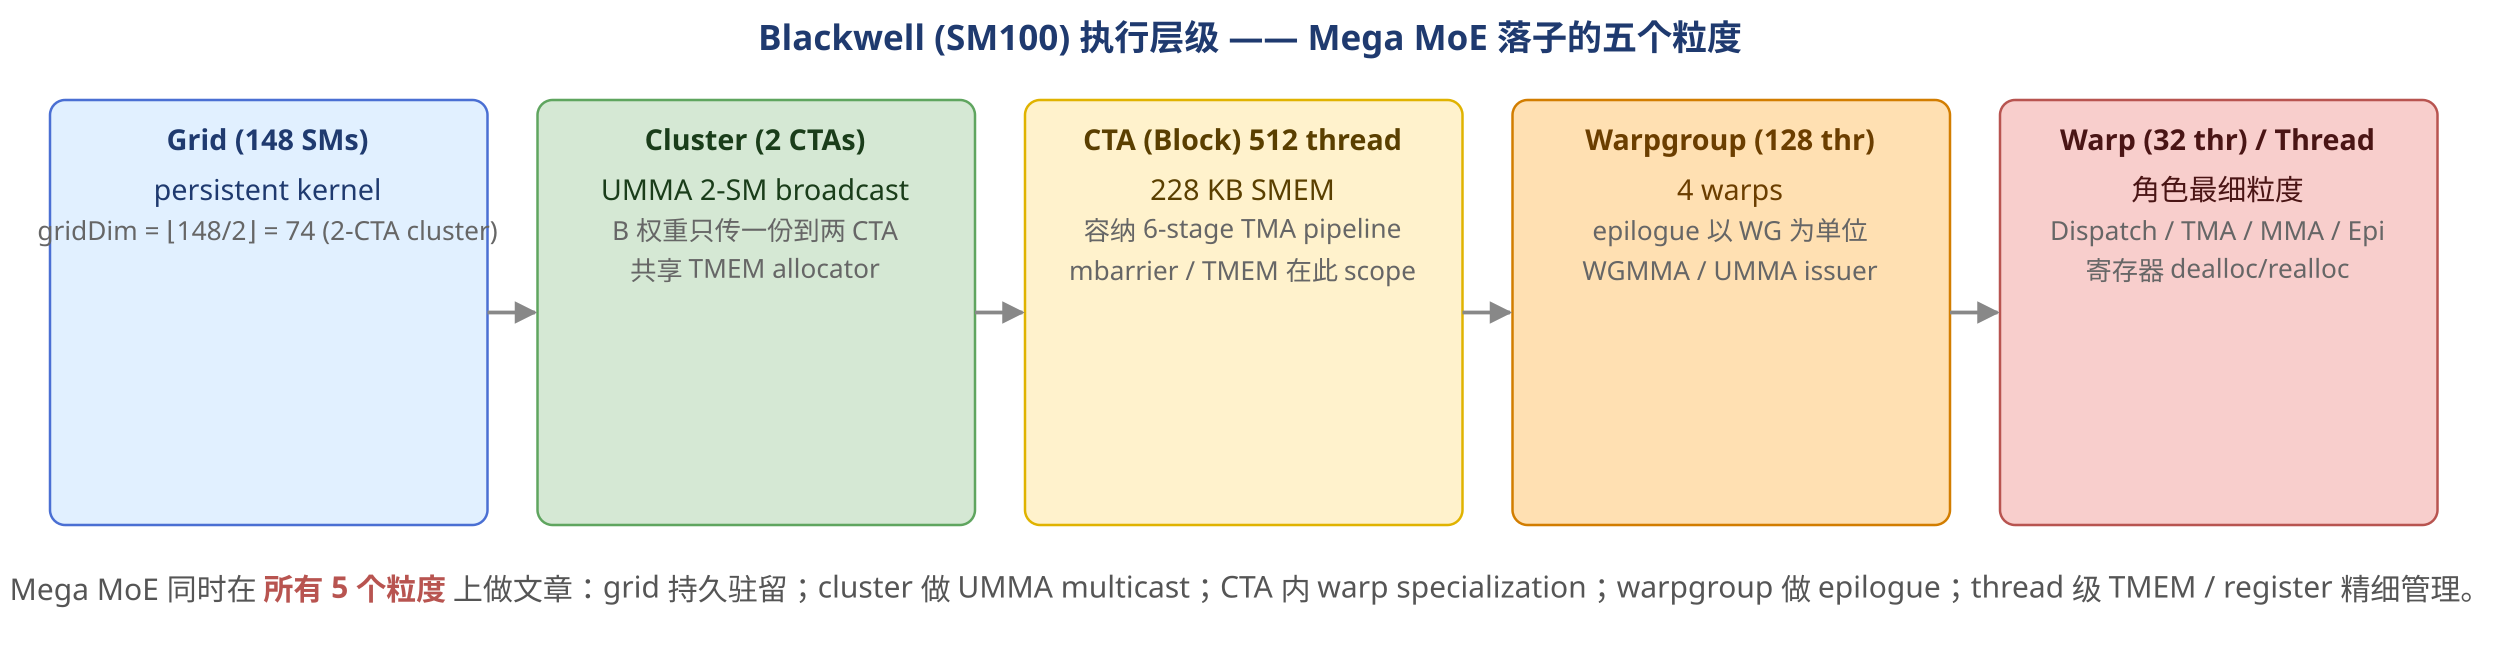
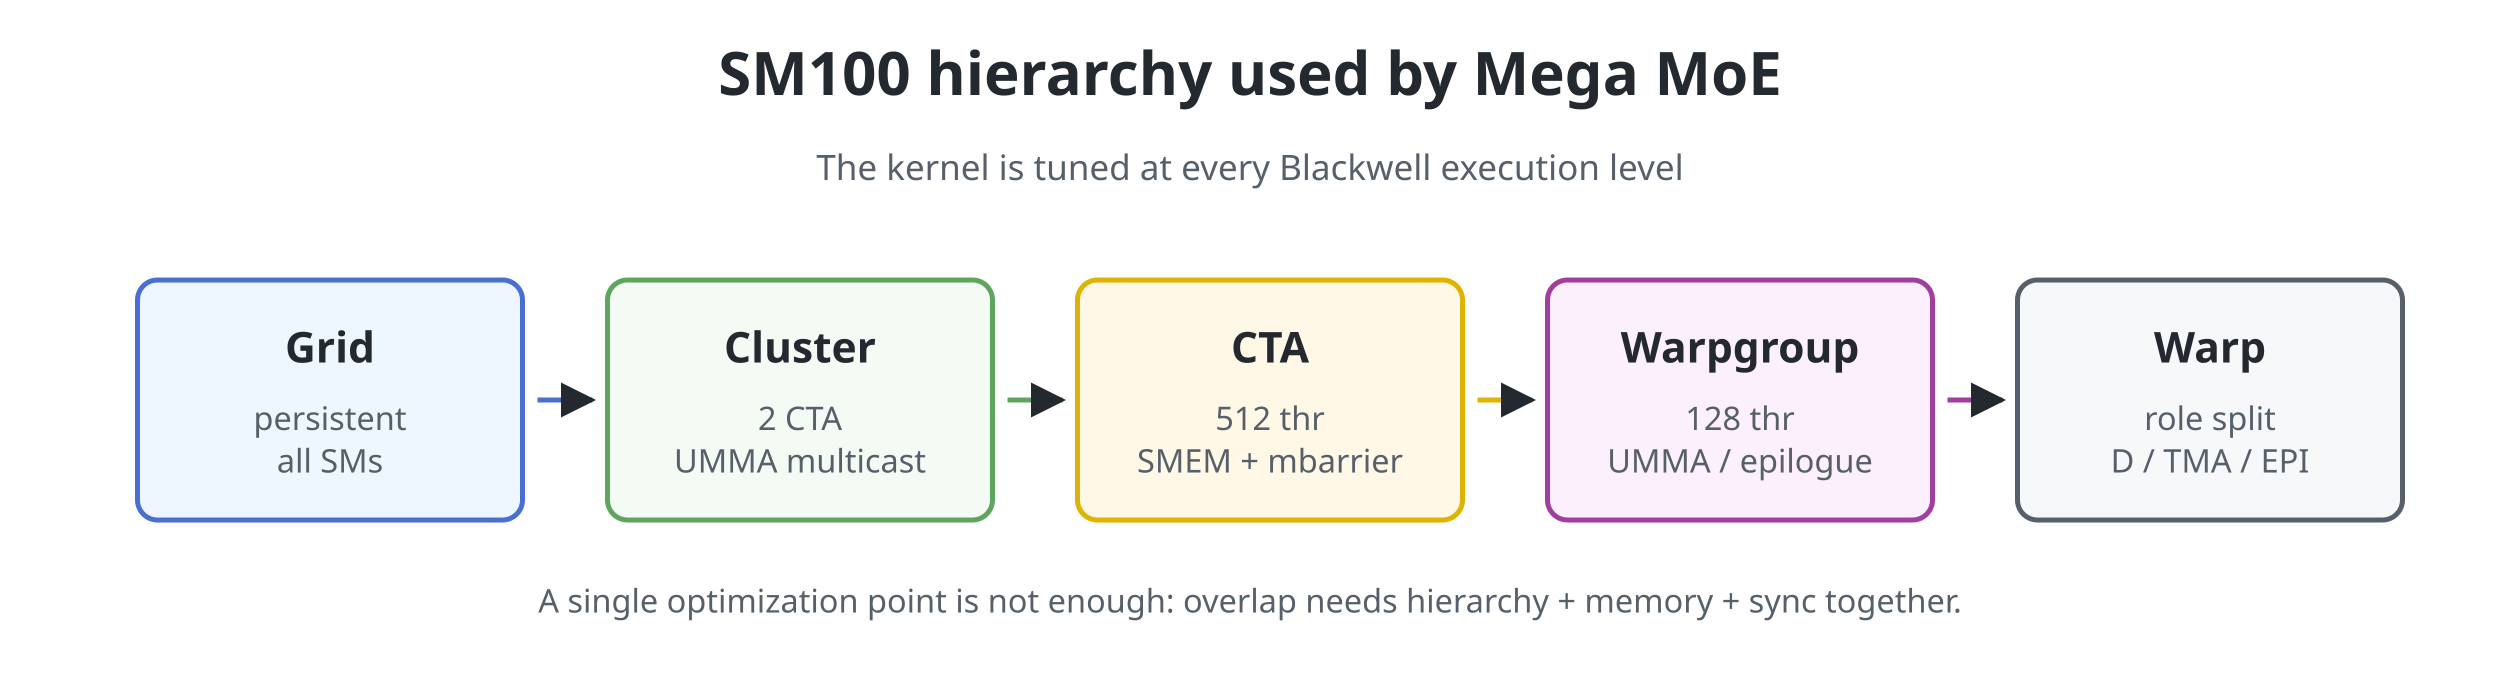
- <svg xmlns="http://www.w3.org/2000/svg" viewBox="0 0 1000 260">
-   <text x="500" y="20" text-anchor="middle" font-family="sans-serif" font-weight="700" font-size="14" fill="#1f3a6f">Blackwell (SM100) 执行层级 —— Mega MoE 落子的五个粒度</text>
-   <g font-family="sans-serif" font-size="11.5">
-     <rect x="20" y="40" width="175" height="170" rx="6" fill="#e1f0ff" stroke="#4a6fd3" />
-     <text x="107" y="60" text-anchor="middle" font-weight="700" fill="#1f3a6f">Grid (148 SMs)</text>
-     <text x="107" y="80" text-anchor="middle" fill="#1f3a6f">persistent kernel</text>
-     <text x="107" y="96" text-anchor="middle" fill="#666" font-size="10.5">gridDim = ⌊148/2⌋ = 74 (2-CTA cluster)</text>
-     <rect x="215" y="40" width="175" height="170" rx="6" fill="#d5e8d4" stroke="#5fa55f" />
-     <text x="302" y="60" text-anchor="middle" font-weight="700" fill="#1a3d1a">Cluster (2 CTAs)</text>
-     <text x="302" y="80" text-anchor="middle" fill="#1a3d1a">UMMA 2-SM broadcast</text>
-     <text x="302" y="96" text-anchor="middle" fill="#666" font-size="10.5">B 权重只传一份到两 CTA</text>
-     <text x="302" y="112" text-anchor="middle" fill="#666" font-size="10.5">共享 TMEM allocator</text>
-     <rect x="410" y="40" width="175" height="170" rx="6" fill="#fff2cc" stroke="#e0b300" />
-     <text x="497" y="60" text-anchor="middle" font-weight="700" fill="#5a3f00">CTA (Block) 512 thread</text>
-     <text x="497" y="80" text-anchor="middle" fill="#5a3f00">228 KB SMEM</text>
-     <text x="497" y="96" text-anchor="middle" fill="#666" font-size="10.5">容纳 6-stage TMA pipeline</text>
-     <text x="497" y="112" text-anchor="middle" fill="#666" font-size="10.5">mbarrier / TMEM 在此 scope</text>
-     <rect x="605" y="40" width="175" height="170" rx="6" fill="#ffe0b2" stroke="#d27d00" />
-     <text x="692" y="60" text-anchor="middle" font-weight="700" fill="#6b3e00">Warpgroup (128 thr)</text>
-     <text x="692" y="80" text-anchor="middle" fill="#6b3e00">4 warps</text>
-     <text x="692" y="96" text-anchor="middle" fill="#666" font-size="10.5">epilogue 以 WG 为单位</text>
-     <text x="692" y="112" text-anchor="middle" fill="#666" font-size="10.5">WGMMA / UMMA issuer</text>
-     <rect x="800" y="40" width="175" height="170" rx="6" fill="#f8cecc" stroke="#b85450" />
-     <text x="887" y="60" text-anchor="middle" font-weight="700" fill="#4a1515">Warp (32 thr) / Thread</text>
-     <text x="887" y="80" text-anchor="middle" fill="#4a1515">角色最细粒度</text>
-     <text x="887" y="96" text-anchor="middle" fill="#666" font-size="10.5">Dispatch / TMA / MMA / Epi</text>
-     <text x="887" y="112" text-anchor="middle" fill="#666" font-size="10.5">寄存器 dealloc/realloc</text>
-   </g>
-   <g stroke="#888" stroke-width="1.5" fill="none">
-     <line x1="195" y1="125" x2="214" y2="125" marker-end="url(#arrh)" />
-     <line x1="390" y1="125" x2="409" y2="125" marker-end="url(#arrh)" />
-     <line x1="585" y1="125" x2="604" y2="125" marker-end="url(#arrh)" />
-     <line x1="780" y1="125" x2="799" y2="125" marker-end="url(#arrh)" />
-   </g>
+ <svg xmlns="http://www.w3.org/2000/svg" viewBox="0 0 1000 280">
  <defs>
-     <marker id="arrh" viewBox="0 0 10 10" refX="9" refY="5" markerWidth="6" markerHeight="6" orient="auto">
-       <path d="M0,0 L10,5 L0,10 z" fill="#888" />
+     <marker id="arrow" viewBox="0 0 10 10" refX="9" refY="5" markerWidth="7" markerHeight="7" orient="auto-start-reverse">
+       <path d="M 0 0 L 10 5 L 0 10 z" fill="#24292f" />
    </marker>
+     <style>
+     .title{font:700 24px sans-serif;fill:#24292f}
+     .sub{font:400 13px sans-serif;fill:#57606a}
+     .mono{font:500 13px ui-monospace,Menlo,monospace;fill:#24292f}
+   </style>
  </defs>
-   <text x="500" y="240" text-anchor="middle" font-family="sans-serif" font-size="12" fill="#555">Mega MoE 同时在 <tspan font-weight="700" fill="#b85450">所有 5 个粒度</tspan> 上做文章：grid 持久驻留；cluster 做 UMMA multicast；CTA 内 warp specialization；warpgroup 做 epilogue；thread 级 TMEM / register 精细管理。</text>
+   <text x="500" y="38" text-anchor="middle" font-family="sans-serif" font-size="24" font-weight="700" fill="#24292f">SM100 hierarchy used by Mega MoE</text>
+   <text x="500" y="72" text-anchor="middle" font-family="sans-serif" font-size="14" font-weight="500" fill="#57606a">The kernel is tuned at every Blackwell execution level</text>
+   <rect x="55" y="112" width="154" height="96" rx="8" fill="#eef7ff" stroke="#4a6fd3" stroke-width="2" />
+   <text x="132" y="145" text-anchor="middle" font-family="sans-serif" font-size="17" font-weight="700" fill="#24292f">Grid</text>
+   <text x="132" y="172" text-anchor="middle" font-family="sans-serif" font-size="13" font-weight="400" fill="#57606a">persistent</text>
+   <text x="132" y="189" text-anchor="middle" font-family="sans-serif" font-size="13" font-weight="400" fill="#57606a">all SMs</text>
+   <line x1="215" y1="160" x2="237" y2="160" stroke="#4a6fd3" stroke-width="2" marker-end="url(#arrow)" />
+   <rect x="243" y="112" width="154" height="96" rx="8" fill="#f4faf4" stroke="#5fa55f" stroke-width="2" />
+   <text x="320" y="145" text-anchor="middle" font-family="sans-serif" font-size="17" font-weight="700" fill="#24292f">Cluster</text>
+   <text x="320" y="172" text-anchor="middle" font-family="sans-serif" font-size="13" font-weight="400" fill="#57606a">2 CTA</text>
+   <text x="320" y="189" text-anchor="middle" font-family="sans-serif" font-size="13" font-weight="400" fill="#57606a">UMMA multicast</text>
+   <line x1="403" y1="160" x2="425" y2="160" stroke="#5fa55f" stroke-width="2" marker-end="url(#arrow)" />
+   <rect x="431" y="112" width="154" height="96" rx="8" fill="#fff8e7" stroke="#e0b300" stroke-width="2" />
+   <text x="508" y="145" text-anchor="middle" font-family="sans-serif" font-size="17" font-weight="700" fill="#24292f">CTA</text>
+   <text x="508" y="172" text-anchor="middle" font-family="sans-serif" font-size="13" font-weight="400" fill="#57606a">512 thr</text>
+   <text x="508" y="189" text-anchor="middle" font-family="sans-serif" font-size="13" font-weight="400" fill="#57606a">SMEM + mbarrier</text>
+   <line x1="591" y1="160" x2="613" y2="160" stroke="#e0b300" stroke-width="2" marker-end="url(#arrow)" />
+   <rect x="619" y="112" width="154" height="96" rx="8" fill="#fbf0fb" stroke="#a33ea1" stroke-width="2" />
+   <text x="696" y="145" text-anchor="middle" font-family="sans-serif" font-size="17" font-weight="700" fill="#24292f">Warpgroup</text>
+   <text x="696" y="172" text-anchor="middle" font-family="sans-serif" font-size="13" font-weight="400" fill="#57606a">128 thr</text>
+   <text x="696" y="189" text-anchor="middle" font-family="sans-serif" font-size="13" font-weight="400" fill="#57606a">UMMA / epilogue</text>
+   <line x1="779" y1="160" x2="801" y2="160" stroke="#a33ea1" stroke-width="2" marker-end="url(#arrow)" />
+   <rect x="807" y="112" width="154" height="96" rx="8" fill="#f6f8fa" stroke="#57606a" stroke-width="2" />
+   <text x="884" y="145" text-anchor="middle" font-family="sans-serif" font-size="17" font-weight="700" fill="#24292f">Warp</text>
+   <text x="884" y="172" text-anchor="middle" font-family="sans-serif" font-size="13" font-weight="400" fill="#57606a">role split</text>
+   <text x="884" y="189" text-anchor="middle" font-family="sans-serif" font-size="13" font-weight="400" fill="#57606a">D / TMA / EPI</text>
+   <text x="500" y="245" text-anchor="middle" font-family="sans-serif" font-size="13" font-weight="500" fill="#57606a">A single optimization point is not enough: overlap needs hierarchy + memory + sync together.</text>
</svg>
